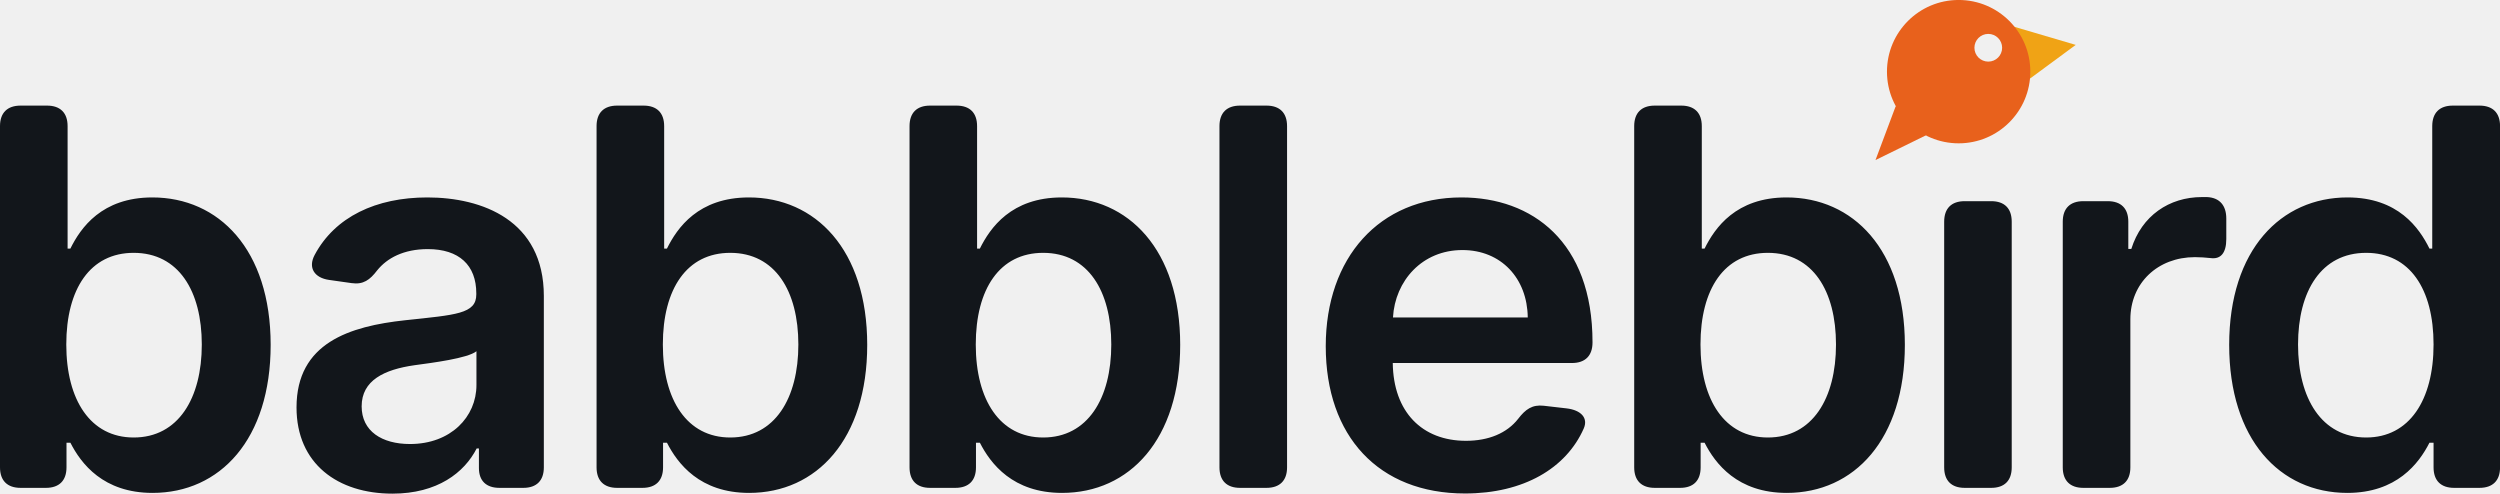
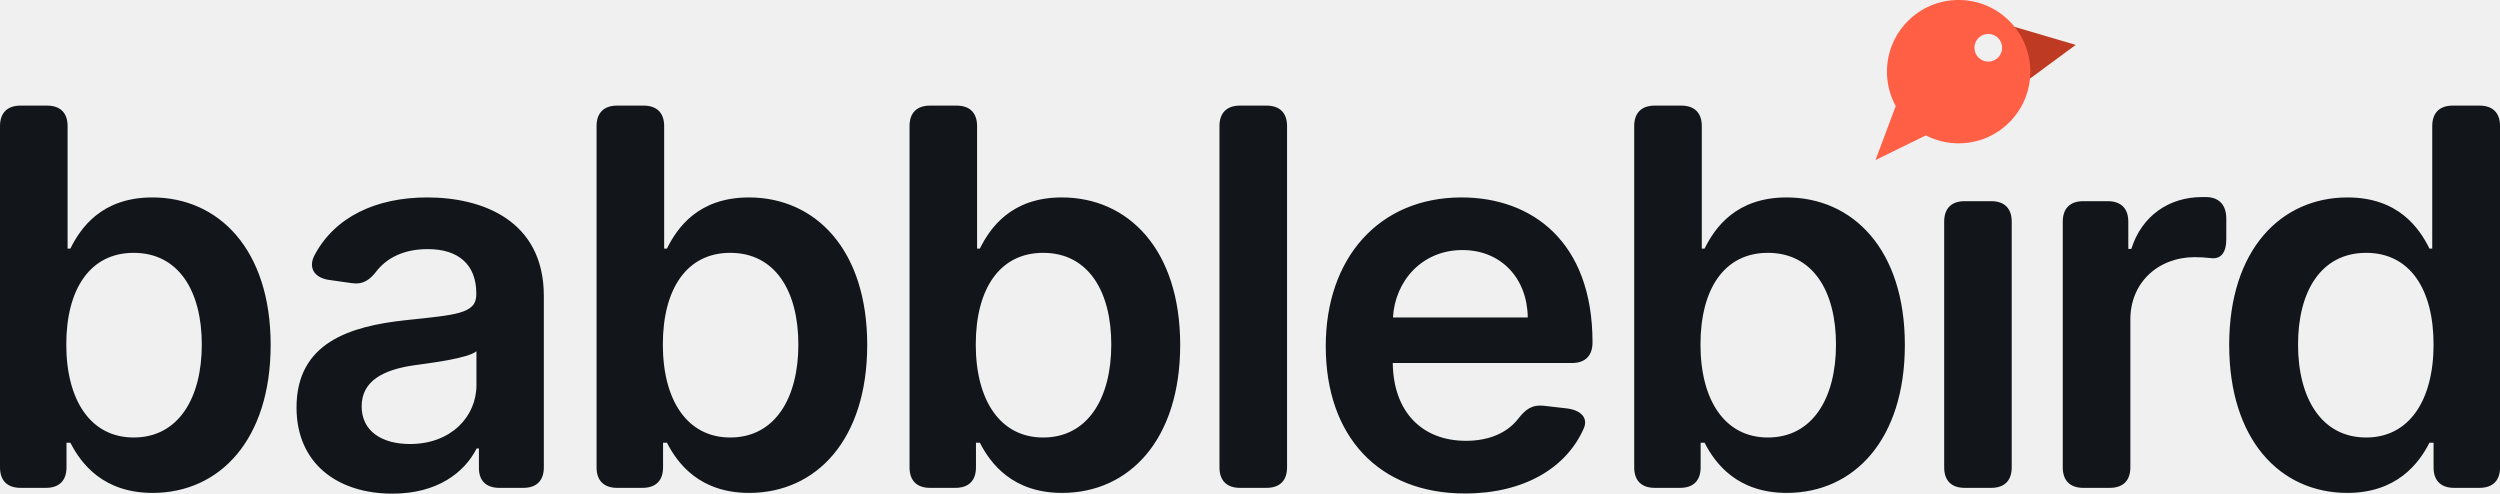
<svg xmlns="http://www.w3.org/2000/svg" viewBox="7.17 -6.45 475.6 93.92">
  <path d="M7.17 17.54L7.17 82.46C7.17 84.98 8.56 86.36 11.08 86.36L15.91 86.36C18.43 86.36 19.82 84.98 19.82 82.46L19.82 77.77L20.56 77.77C22.59 81.75 26.81 87.32 36.19 87.32C49.04 87.32 58.66 77.13 58.66 59.16C58.66 40.98 48.76 31.11 36.15 31.11C26.53 31.11 22.51 36.9 20.56 40.84L20.03 40.84L20.03 17.54C20.03 15.02 18.64 13.64 16.12 13.64L11.08 13.64C8.56 13.64 7.17 15.02 7.17 17.54ZM19.78 59.09C19.78 48.51 24.33 41.65 32.6 41.65C41.16 41.65 45.56 48.93 45.56 59.09C45.56 69.32 41.09 76.78 32.6 76.78C24.4 76.78 19.78 69.67 19.78 59.09ZM81.83 87.46C90.39 87.46 95.51 83.45 97.85 78.87L98.28 78.87L98.28 82.6C98.28 85.01 99.66 86.36 102.18 86.36L106.73 86.36C109.25 86.36 110.63 84.98 110.63 82.46L110.63 49.86C110.63 35.44 98.88 31.11 88.47 31.11C78.71 31.11 70.9 34.8 67.03 42.05C65.71 44.53 67.03 46.41 69.76 46.8L74.06 47.41C76.29 47.73 77.54 46.8 78.92 44.99C80.8 42.65 83.96 40.94 88.55 40.94C94.51 40.94 97.78 44 97.78 49.36L97.78 49.57C97.78 53.27 93.91 53.44 84.28 54.47C73.7 55.61 63.58 58.77 63.58 71.06C63.58 81.78 71.43 87.46 81.83 87.46ZM75.97 70.85C75.97 65.91 80.27 63.85 86.02 63.03C89.4 62.57 96.14 61.72 97.81 60.37L97.81 66.8C97.81 72.87 92.91 78.02 85.17 78.02C79.81 78.02 75.97 75.57 75.97 70.85ZM120.66 17.54L120.66 82.46C120.66 84.98 122.05 86.36 124.57 86.36L129.4 86.36C131.92 86.36 133.31 84.98 133.31 82.46L133.31 77.77L134.05 77.77C136.08 81.75 140.3 87.32 149.68 87.32C162.53 87.32 172.15 77.13 172.15 59.16C172.15 40.98 162.25 31.11 149.64 31.11C140.02 31.11 136 36.9 134.05 40.84L133.52 40.84L133.52 17.54C133.52 15.02 132.13 13.64 129.61 13.64L124.57 13.64C122.05 13.64 120.66 15.02 120.66 17.54ZM133.27 59.09C133.27 48.51 137.82 41.65 146.09 41.65C154.65 41.65 159.05 48.93 159.05 59.09C159.05 69.32 154.58 76.78 146.09 76.78C137.89 76.78 133.27 69.67 133.27 59.09ZM180.2 17.54L180.2 82.46C180.2 84.98 181.58 86.36 184.1 86.36L188.93 86.36C191.45 86.36 192.84 84.98 192.84 82.46L192.84 77.77L193.58 77.77C195.61 81.75 199.83 87.32 209.21 87.32C222.06 87.32 231.69 77.13 231.69 59.16C231.69 40.98 221.78 31.11 209.17 31.11C199.55 31.11 195.54 36.9 193.58 40.84L193.05 40.84L193.05 17.54C193.05 15.02 191.67 13.64 189.14 13.64L184.1 13.64C181.58 13.64 180.2 15.02 180.2 17.54ZM192.8 59.09C192.8 48.51 197.35 41.65 205.62 41.65C214.18 41.65 218.58 48.93 218.58 59.09C218.58 69.32 214.11 76.78 205.62 76.78C197.42 76.78 192.8 69.67 192.8 59.09ZM252.02 82.46L252.02 17.54C252.02 15.02 250.63 13.64 248.11 13.64L243.07 13.64C240.55 13.64 239.16 15.02 239.16 17.54L239.16 82.46C239.16 84.98 240.55 86.36 243.07 86.36L248.11 86.36C250.63 86.36 252.02 84.98 252.02 82.46ZM285.87 87.43C297.02 87.43 305.12 82.63 308.46 75.07C309.35 73.05 307.93 71.56 305.19 71.24L300.86 70.74C298.66 70.49 297.38 71.41 295.99 73.22C293.83 75.99 290.31 77.41 286.05 77.41C277.74 77.41 272.24 71.95 272.13 62.61L306.22 62.61C308.74 62.61 310.13 61.22 310.13 58.7L310.13 58.66C310.13 39.52 298.62 31.11 285.2 31.11C269.57 31.11 259.38 42.58 259.38 59.41C259.38 76.53 269.43 87.43 285.87 87.43ZM272.17 53.94C272.56 46.98 277.71 41.12 285.38 41.12C292.76 41.12 297.73 46.52 297.81 53.94ZM318.06 17.54L318.06 82.46C318.06 84.98 319.45 86.36 321.97 86.36L326.8 86.36C329.32 86.36 330.7 84.98 330.7 82.46L330.7 77.77L331.45 77.77C333.47 81.75 337.7 87.32 347.08 87.32C359.93 87.32 369.55 77.13 369.55 59.16C369.55 40.98 359.65 31.11 347.04 31.11C337.42 31.11 333.4 36.9 331.45 40.84L330.92 40.84L330.92 17.54C330.92 15.02 329.53 13.64 327.01 13.64L321.97 13.64C319.45 13.64 318.06 15.02 318.06 17.54ZM330.67 59.09C330.67 48.51 335.21 41.65 343.49 41.65C352.05 41.65 356.45 48.93 356.45 59.09C356.45 69.32 351.98 76.78 343.49 76.78C335.29 76.78 330.67 69.67 330.67 59.09ZM377.03 35.72L377.03 82.46C377.03 84.98 378.41 86.36 380.93 86.36L385.98 86.36C388.5 86.36 389.88 84.98 389.88 82.46L389.88 35.72C389.88 33.2 388.5 31.82 385.98 31.82L380.93 31.82C378.41 31.82 377.03 33.2 377.03 35.72ZM399.59 35.72L399.59 82.46C399.59 84.98 400.98 86.36 403.5 86.36L408.54 86.36C411.06 86.36 412.45 84.98 412.45 82.46L412.45 54.3C412.45 47.37 417.67 42.47 424.73 42.47C425.69 42.47 426.76 42.54 427.75 42.65C429.63 42.9 430.7 41.69 430.7 39.03L430.7 35.12C430.7 32.67 429.46 31.14 427.01 31.04L426.08 31.04C419.83 31.04 414.61 34.59 412.63 40.91L412.06 40.91L412.06 35.72C412.06 33.2 410.67 31.82 408.15 31.82L403.5 31.82C400.98 31.82 399.59 33.2 399.59 35.72ZM453.73 87.32C463.1 87.32 467.33 81.75 469.35 77.77L470.13 77.77L470.13 82.46C470.13 84.98 471.52 86.36 474.04 86.36L478.87 86.36C481.39 86.36 482.78 84.98 482.78 82.46L482.78 17.54C482.78 15.02 481.39 13.64 478.87 13.64L473.79 13.64C471.27 13.64 469.88 15.02 469.88 17.54L469.88 40.84L469.35 40.84C467.4 36.9 463.39 31.11 453.76 31.11C441.16 31.11 431.25 40.98 431.25 59.16C431.25 77.13 440.87 87.32 453.73 87.32ZM444.35 59.09C444.35 48.93 448.76 41.65 457.31 41.65C465.59 41.65 470.13 48.51 470.13 59.09C470.13 69.67 465.52 76.78 457.31 76.78C448.83 76.78 444.35 69.32 444.35 59.09Z" fill="#12161b" />
  <mask id="eye">
    <rect x="0" y="0" width="64" height="64" fill="#fff" />
    <circle cx="36.2" cy="27" r="2.9" fill="#000" />
  </mask>
  <g transform="matrix(0.9091 0 0 0.9091 352.51 -21.91)" mask="url(#eye)">
-     <path d="M41.6 22.6 54.5 26.4 45 33.4 30 32Z" fill="#f0a315" />
-     <circle cx="30" cy="32" r="15" fill="#e8611c" />
-     <path d="M23.2 45.3 12.6 50.5 16.8 39.3 30 32Z" fill="#e8611c" />
+     <path d="M41.6 22.6 54.5 26.4 45 33.4 30 32Z" fill="#bf3a22" />
+     <circle cx="30" cy="32" r="15" fill="#ff5f45" />
+     <path d="M23.2 45.3 12.6 50.5 16.8 39.3 30 32Z" fill="#ff5f45" />
  </g>
</svg>
